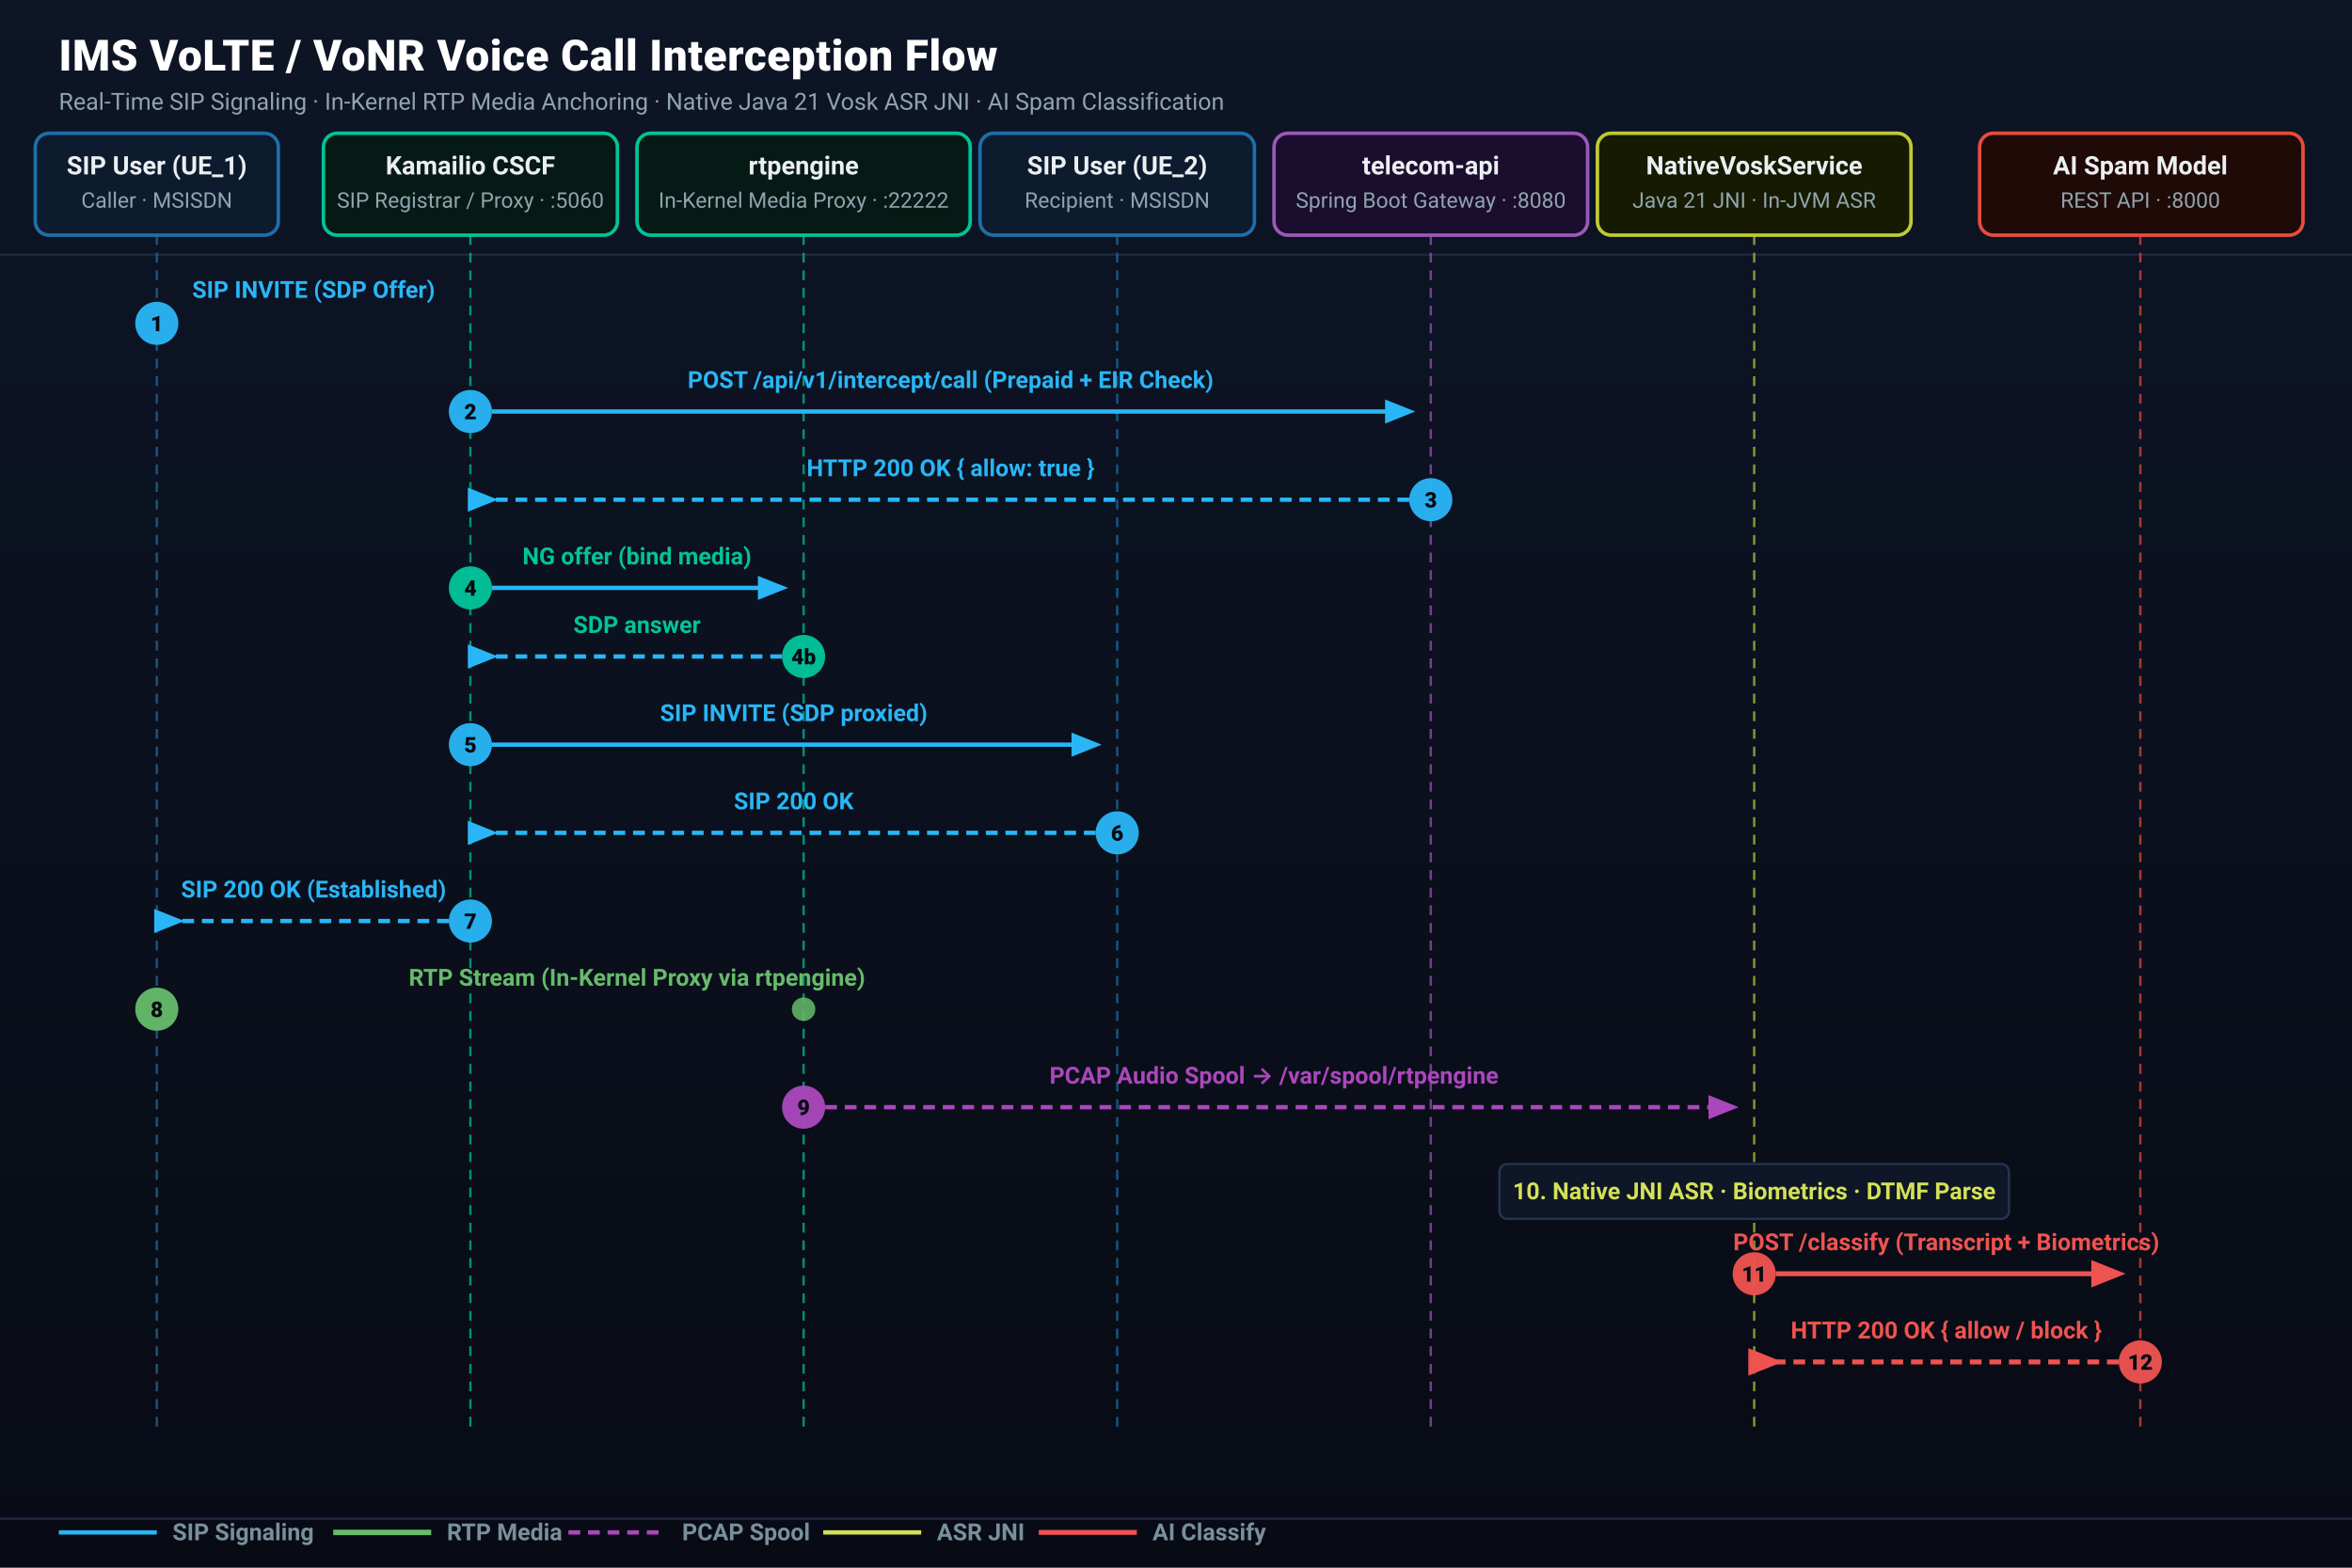
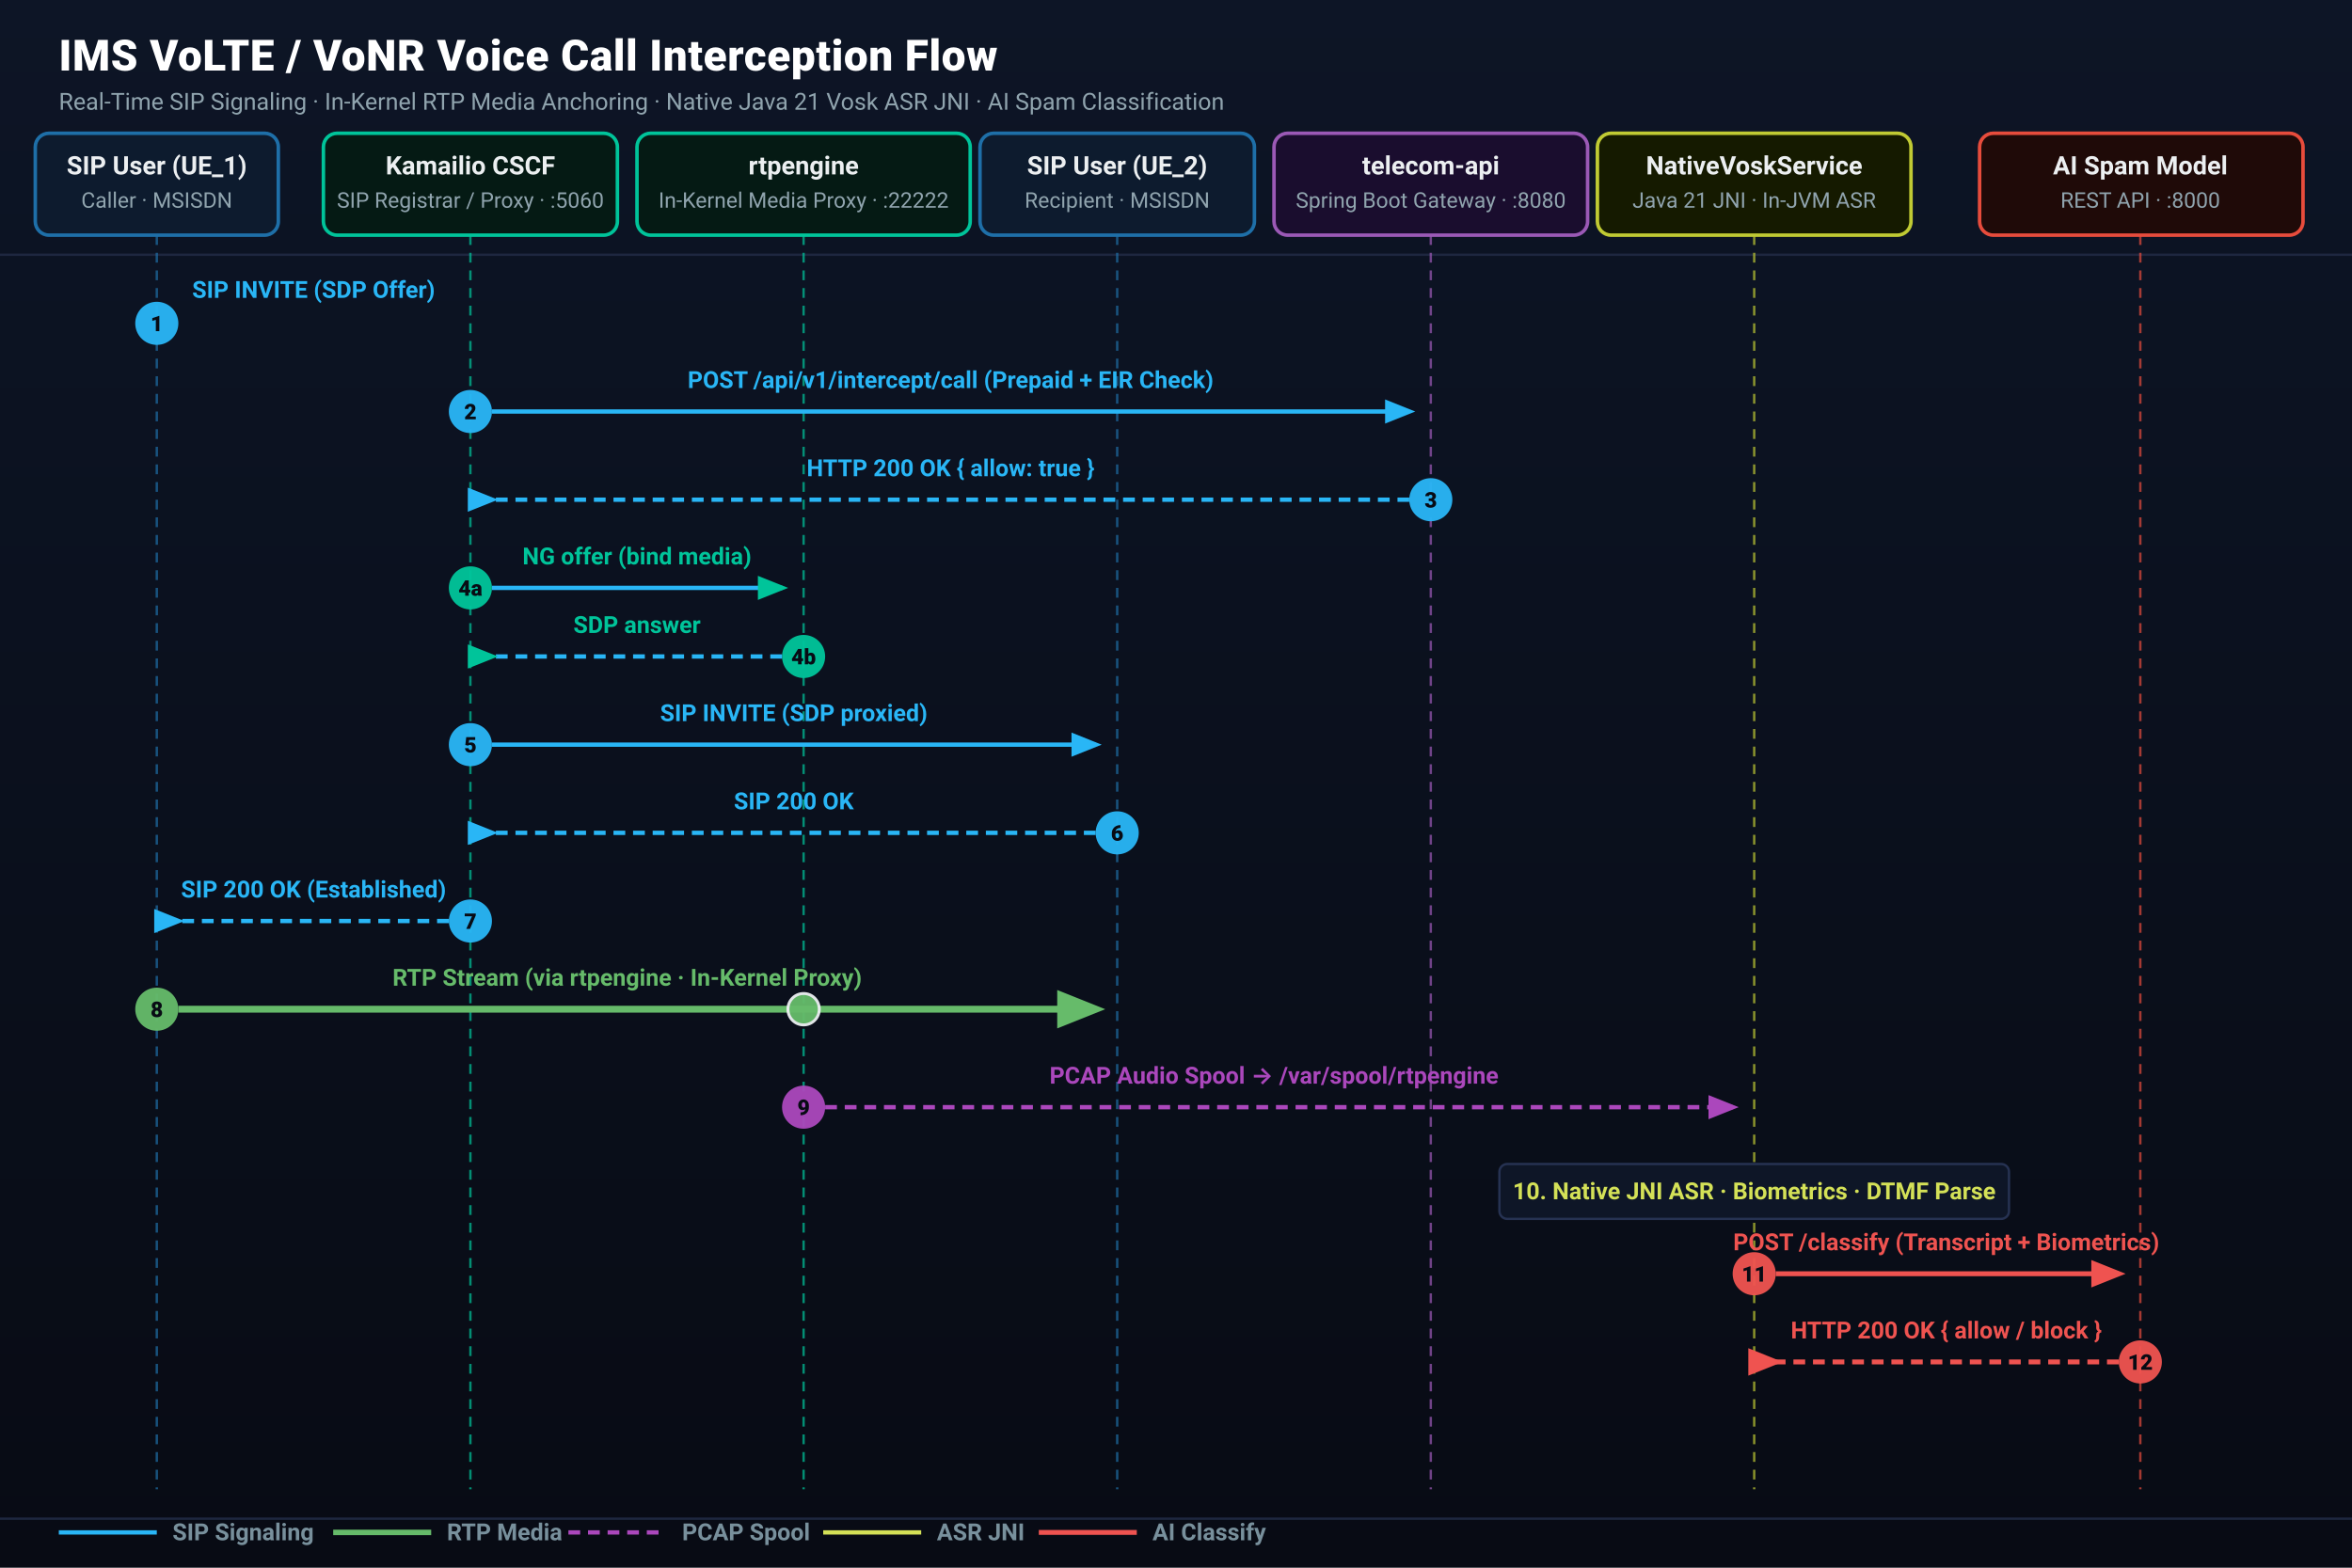
<svg xmlns="http://www.w3.org/2000/svg" viewBox="0 0 1200 800" width="100%" height="100%">
  <defs>
    <style>
      .bg { fill: #080b14; }
      .panel-client { fill: #0d1b2e; stroke: #1e6fa8; stroke-width: 1.8; }
      .panel-core   { fill: #051a14; stroke: #00c49a; stroke-width: 1.8; }
      .panel-gw     { fill: #1a0d2e; stroke: #9b59b6; stroke-width: 1.8; }
      .panel-ai     { fill: #1f0a08; stroke: #e74c3c; stroke-width: 1.8; }
      .panel-vosk   { fill: #151a00; stroke: #c0ca33; stroke-width: 1.8; }

      .badge-num { font-family: system-ui, -apple-system, BlinkMacSystemFont, 'Segoe UI', Roboto, sans-serif; font-size: 11px; font-weight: 800; fill: #080b14; }
      .title-main { font-family: system-ui, -apple-system, BlinkMacSystemFont, 'Segoe UI', Roboto, sans-serif; font-size: 22px; font-weight: 800; fill: #ffffff; letter-spacing: 0.3px; }
      .title-sub  { font-family: system-ui, -apple-system, BlinkMacSystemFont, 'Segoe UI', Roboto, sans-serif; font-size: 12px; fill: #90a4ae; }
      .node-name  { font-family: system-ui, -apple-system, BlinkMacSystemFont, 'Segoe UI', Roboto, sans-serif; font-size: 13px; font-weight: 700; fill: #eceff1; }
      .node-sub   { font-family: system-ui, -apple-system, BlinkMacSystemFont, 'Segoe UI', Roboto, sans-serif; font-size: 11px; fill: #90a4ae; }
      .lbl        { font-family: system-ui, -apple-system, BlinkMacSystemFont, 'Segoe UI', Roboto, sans-serif; font-size: 12px; font-weight: 700; }

      .lifeline-client { stroke: #1e6fa8; stroke-width: 1.2; stroke-dasharray: 5,4; opacity: 0.7; }
      .lifeline-core   { stroke: #00c49a; stroke-width: 1.2; stroke-dasharray: 5,4; opacity: 0.7; }
      .lifeline-gw     { stroke: #9b59b6; stroke-width: 1.2; stroke-dasharray: 5,4; opacity: 0.7; }
      .lifeline-ai     { stroke: #e74c3c; stroke-width: 1.2; stroke-dasharray: 5,4; opacity: 0.7; }
      .lifeline-vosk   { stroke: #c0ca33; stroke-width: 1.2; stroke-dasharray: 5,4; opacity: 0.7; }

      .arrow-sip   { stroke: #29b6f6; stroke-width: 2.2; fill: none; }
      .arrow-media { stroke: #66bb6a; stroke-width: 2.8; fill: none; }
      .arrow-spool { stroke: #ab47bc; stroke-width: 2.2; fill: none; stroke-dasharray: 6,4; }
      .arrow-asr   { stroke: #d4e157; stroke-width: 2.2; fill: none; }
      .arrow-ai    { stroke: #ef5350; stroke-width: 2.5; fill: none; }
      .arrow-resp  { stroke-dasharray: 6,4; }

      .divider { stroke: #1e2740; stroke-width: 1.2; }
      .note-box { fill: #0e1627; stroke: #263252; stroke-width: 1.2; rx: 4; }
    </style>
    <marker id="h-sip" viewBox="0 0 10 8" refX="8" refY="4" markerWidth="7" markerHeight="7" orient="auto">
      <path d="M 0 0 L 10 4 L 0 8 z" fill="#29b6f6" />
    </marker>
    <marker id="h-media" viewBox="0 0 10 8" refX="8" refY="4" markerWidth="7" markerHeight="7" orient="auto">
      <path d="M 0 0 L 10 4 L 0 8 z" fill="#66bb6a" />
    </marker>
    <marker id="h-spool" viewBox="0 0 10 8" refX="8" refY="4" markerWidth="7" markerHeight="7" orient="auto">
      <path d="M 0 0 L 10 4 L 0 8 z" fill="#ab47bc" />
    </marker>
    <marker id="h-asr" viewBox="0 0 10 8" refX="8" refY="4" markerWidth="7" markerHeight="7" orient="auto">
      <path d="M 0 0 L 10 4 L 0 8 z" fill="#d4e157" />
    </marker>
    <marker id="h-ai" viewBox="0 0 10 8" refX="8" refY="4" markerWidth="7" markerHeight="7" orient="auto">
      <path d="M 0 0 L 10 4 L 0 8 z" fill="#ef5350" />
    </marker>
    <marker id="h-sip-l" viewBox="0 0 10 8" refX="2" refY="4" markerWidth="7" markerHeight="7" orient="auto-start-reverse">
      <path d="M 10 0 L 0 4 L 10 8 z" fill="#29b6f6" />
    </marker>
    <marker id="h-ai-l" viewBox="0 0 10 8" refX="2" refY="4" markerWidth="7" markerHeight="7" orient="auto-start-reverse">
      <path d="M 10 0 L 0 4 L 10 8 z" fill="#ef5350" />
    </marker>
+     <marker id="h-core" viewBox="0 0 10 8" refX="8" refY="4" markerWidth="7" markerHeight="7" orient="auto">
+       <path d="M 0 0 L 10 4 L 0 8 z" fill="#00c49a" />
+     </marker>
+     <marker id="h-core-l" viewBox="0 0 10 8" refX="2" refY="4" markerWidth="7" markerHeight="7" orient="auto-start-reverse">
+       <path d="M 10 0 L 0 4 L 10 8 z" fill="#00c49a" />
+     </marker>
    <filter id="glow-blue" x="-20%" y="-20%" width="140%" height="140%">
      <feGaussianBlur stdDeviation="3" result="blur" />
      <feMerge>
        <feMergeNode in="blur" />
        <feMergeNode in="SourceGraphic" />
      </feMerge>
    </filter>
    <filter id="glow-green" x="-20%" y="-20%" width="140%" height="140%">
      <feGaussianBlur stdDeviation="3" result="blur" />
      <feMerge>
        <feMergeNode in="blur" />
        <feMergeNode in="SourceGraphic" />
      </feMerge>
    </filter>
    <linearGradient id="grad-bg" x1="0" y1="0" x2="0" y2="1">
      <stop offset="0%" stop-color="#0d1526" />
      <stop offset="100%" stop-color="#080b14" />
    </linearGradient>
  </defs>
  <rect width="1200" height="800" fill="url(#grad-bg)" />
  <line x1="0" y1="130" x2="1200" y2="130" class="divider" />
  <line x1="0" y1="775" x2="1200" y2="775" class="divider" />
  <text x="30" y="36" class="title-main">IMS VoLTE / VoNR Voice Call Interception Flow</text>
  <text x="30" y="56" class="title-sub">Real-Time SIP Signaling · In-Kernel RTP Media Anchoring · Native Java 21 Vosk ASR JNI · AI Spam Classification</text>
  <rect x="18" y="68" width="124" height="52" rx="7" class="panel-client" />
  <text x="80" y="89" text-anchor="middle" class="node-name">SIP User (UE_1)</text>
  <text x="80" y="106" text-anchor="middle" class="node-sub">Caller · MSISDN</text>
-   <line x1="80" y1="120" x2="80" y2="730" class="lifeline-client" />
+   <line x1="80" y1="120" x2="80" y2="760" class="lifeline-client" />
  <rect x="165" y="68" width="150" height="52" rx="7" class="panel-core" />
  <text x="240" y="89" text-anchor="middle" class="node-name">Kamailio CSCF</text>
  <text x="240" y="106" text-anchor="middle" class="node-sub">SIP Registrar / Proxy · :5060</text>
-   <line x1="240" y1="120" x2="240" y2="730" class="lifeline-core" />
+   <line x1="240" y1="120" x2="240" y2="760" class="lifeline-core" />
  <rect x="325" y="68" width="170" height="52" rx="7" class="panel-core" />
  <text x="410" y="89" text-anchor="middle" class="node-name">rtpengine</text>
  <text x="410" y="106" text-anchor="middle" class="node-sub">In-Kernel Media Proxy · :22222</text>
-   <line x1="410" y1="120" x2="410" y2="730" class="lifeline-core" />
+   <line x1="410" y1="120" x2="410" y2="760" class="lifeline-core" />
  <rect x="500" y="68" width="140" height="52" rx="7" class="panel-client" />
  <text x="570" y="89" text-anchor="middle" class="node-name">SIP User (UE_2)</text>
  <text x="570" y="106" text-anchor="middle" class="node-sub">Recipient · MSISDN</text>
-   <line x1="570" y1="120" x2="570" y2="730" class="lifeline-client" />
+   <line x1="570" y1="120" x2="570" y2="760" class="lifeline-client" />
  <rect x="650" y="68" width="160" height="52" rx="7" class="panel-gw" />
  <text x="730" y="89" text-anchor="middle" class="node-name">telecom-api</text>
  <text x="730" y="106" text-anchor="middle" class="node-sub">Spring Boot Gateway · :8080</text>
-   <line x1="730" y1="120" x2="730" y2="730" class="lifeline-gw" />
+   <line x1="730" y1="120" x2="730" y2="760" class="lifeline-gw" />
  <rect x="815" y="68" width="160" height="52" rx="7" class="panel-vosk" />
  <text x="895" y="89" text-anchor="middle" class="node-name">NativeVoskService</text>
  <text x="895" y="106" text-anchor="middle" class="node-sub">Java 21 JNI · In-JVM ASR</text>
-   <line x1="895" y1="120" x2="895" y2="730" class="lifeline-vosk" />
+   <line x1="895" y1="120" x2="895" y2="760" class="lifeline-vosk" />
  <rect x="1010" y="68" width="165" height="52" rx="7" class="panel-ai" />
  <text x="1092" y="89" text-anchor="middle" class="node-name">AI Spam Model</text>
  <text x="1092" y="106" text-anchor="middle" class="node-sub">REST API · :8000</text>
-   <line x1="1092" y1="120" x2="1092" y2="730" class="lifeline-ai" />
+   <line x1="1092" y1="120" x2="1092" y2="760" class="lifeline-ai" />
  <circle cx="80" cy="165" r="11" fill="#29b6f6" opacity="0.95" />
  <text x="80" y="169" text-anchor="middle" class="badge-num">1</text>
  <line x1="91" y1="165" x2="229" y2="165" class="arrow-sip" marker-end="url(#h-sip)" filter="url(#glow-blue)" />
  <text x="160" y="152" text-anchor="middle" class="lbl" fill="#29b6f6">SIP INVITE (SDP Offer)</text>
  <circle cx="240" cy="210" r="11" fill="#29b6f6" opacity="0.95" />
  <text x="240" y="214" text-anchor="middle" class="badge-num">2</text>
  <line x1="251" y1="210" x2="719" y2="210" class="arrow-sip" marker-end="url(#h-sip)" />
  <text x="485" y="198" text-anchor="middle" class="lbl" fill="#29b6f6">POST /api/v1/intercept/call (Prepaid + EIR Check)</text>
  <circle cx="730" cy="255" r="11" fill="#29b6f6" opacity="0.95" />
  <text x="730" y="259" text-anchor="middle" class="badge-num">3</text>
  <line x1="719" y1="255" x2="251" y2="255" class="arrow-sip arrow-resp" marker-end="url(#h-sip-l)" stroke-dasharray="6,4" />
  <text x="485" y="243" text-anchor="middle" class="lbl" fill="#29b6f6">HTTP 200 OK  { allow: true }</text>
  <circle cx="240" cy="300" r="11" fill="#00c49a" opacity="0.95" />
-   <text x="240" y="304" text-anchor="middle" class="badge-num" fill="#000">4</text>
-   <line x1="251" y1="300" x2="399" y2="300" class="arrow-sip" stroke="#00c49a" marker-end="url(#h-sip)" />
+   <text x="240" y="304" text-anchor="middle" class="badge-num" fill="#000">4a</text>
+   <line x1="251" y1="300" x2="399" y2="300" class="arrow-sip" stroke="#00c49a" marker-end="url(#h-core)" />
  <text x="325" y="288" text-anchor="middle" class="lbl" fill="#00c49a">NG offer (bind media)</text>
  <circle cx="410" cy="335" r="11" fill="#00c49a" opacity="0.95" />
  <text x="410" y="339" text-anchor="middle" class="badge-num" fill="#000">4b</text>
-   <line x1="399" y1="335" x2="251" y2="335" class="arrow-sip arrow-resp" stroke="#00c49a" stroke-dasharray="6,4" marker-end="url(#h-sip-l)" />
+   <line x1="399" y1="335" x2="251" y2="335" class="arrow-sip arrow-resp" stroke="#00c49a" stroke-dasharray="6,4" marker-end="url(#h-core-l)" />
  <text x="325" y="323" text-anchor="middle" class="lbl" fill="#00c49a">SDP answer</text>
  <circle cx="240" cy="380" r="11" fill="#29b6f6" opacity="0.95" />
  <text x="240" y="384" text-anchor="middle" class="badge-num">5</text>
  <line x1="251" y1="380" x2="559" y2="380" class="arrow-sip" marker-end="url(#h-sip)" />
  <text x="405" y="368" text-anchor="middle" class="lbl" fill="#29b6f6">SIP INVITE (SDP proxied)</text>
  <circle cx="570" cy="425" r="11" fill="#29b6f6" opacity="0.95" />
  <text x="570" y="429" text-anchor="middle" class="badge-num">6</text>
  <line x1="559" y1="425" x2="251" y2="425" class="arrow-sip arrow-resp" stroke-dasharray="6,4" marker-end="url(#h-sip-l)" />
  <text x="405" y="413" text-anchor="middle" class="lbl" fill="#29b6f6">SIP 200 OK</text>
  <circle cx="240" cy="470" r="11" fill="#29b6f6" opacity="0.95" />
  <text x="240" y="474" text-anchor="middle" class="badge-num">7</text>
  <line x1="229" y1="470" x2="91" y2="470" class="arrow-sip arrow-resp" stroke-dasharray="6,4" marker-end="url(#h-sip-l)" />
  <text x="160" y="458" text-anchor="middle" class="lbl" fill="#29b6f6">SIP 200 OK (Established)</text>
  <circle cx="80" cy="515" r="11" fill="#66bb6a" opacity="0.95" />
  <text x="80" y="519" text-anchor="middle" class="badge-num" fill="#000">8</text>
-   <line x1="91" y1="515" x2="559" y2="515" class="arrow-media" marker-end="url(#h-media)" filter="url(#glow-green)" />
-   <circle cx="410" cy="515" r="6" fill="#66bb6a" opacity="0.85" />
-   <text x="325" y="503" text-anchor="middle" class="lbl" fill="#66bb6a">RTP Stream (In-Kernel Proxy via rtpengine)</text>
+   <line x1="91" y1="515" x2="559" y2="515" stroke="#66bb6a" stroke-width="3.5" fill="none" marker-end="url(#h-media)" />
+   <circle cx="410" cy="515" r="8" fill="#66bb6a" stroke="#eceff1" stroke-width="1.5" opacity="0.95" />
+   <text x="320" y="503" text-anchor="middle" class="lbl" fill="#66bb6a">RTP Stream (via rtpengine · In-Kernel Proxy)</text>
  <circle cx="410" cy="565" r="11" fill="#ab47bc" opacity="0.95" />
  <text x="410" y="569" text-anchor="middle" class="badge-num">9</text>
  <line x1="421" y1="565" x2="884" y2="565" class="arrow-spool" marker-end="url(#h-spool)" />
  <text x="650" y="553" text-anchor="middle" class="lbl" fill="#ab47bc">PCAP Audio Spool → /var/spool/rtpengine</text>
  <rect x="765" y="594" width="260" height="28" rx="5" class="note-box" stroke="#c0ca33" />
  <text x="895" y="612" text-anchor="middle" class="lbl" fill="#d4e157">10. Native JNI ASR · Biometrics · DTMF Parse</text>
  <circle cx="895" cy="650" r="11" fill="#ef5350" opacity="0.95" />
  <text x="895" y="654" text-anchor="middle" class="badge-num">11</text>
  <line x1="906" y1="650" x2="1081" y2="650" class="arrow-ai" marker-end="url(#h-ai)" />
  <text x="993" y="638" text-anchor="middle" class="lbl" fill="#ef5350">POST /classify (Transcript + Biometrics)</text>
  <circle cx="1092" cy="695" r="11" fill="#ef5350" opacity="0.95" />
  <text x="1092" y="699" text-anchor="middle" class="badge-num">12</text>
  <line x1="1081" y1="695" x2="906" y2="695" class="arrow-ai arrow-resp" stroke-dasharray="6,4" marker-end="url(#h-ai-l)" />
  <text x="993" y="683" text-anchor="middle" class="lbl" fill="#ef5350">HTTP 200 OK { allow / block }</text>
  <line x1="30" y1="782" x2="80" y2="782" stroke="#29b6f6" stroke-width="2.2" />
  <text x="88" y="786" class="lbl" fill="#78909c" font-size="11">SIP Signaling</text>
  <line x1="170" y1="782" x2="220" y2="782" stroke="#66bb6a" stroke-width="2.8" />
  <text x="228" y="786" class="lbl" fill="#78909c" font-size="11">RTP Media</text>
  <line x1="290" y1="782" x2="340" y2="782" stroke="#ab47bc" stroke-width="2.2" stroke-dasharray="6,4" />
  <text x="348" y="786" class="lbl" fill="#78909c" font-size="11">PCAP Spool</text>
  <line x1="420" y1="782" x2="470" y2="782" stroke="#d4e157" stroke-width="2.2" />
  <text x="478" y="786" class="lbl" fill="#78909c" font-size="11">ASR JNI</text>
  <line x1="530" y1="782" x2="580" y2="782" stroke="#ef5350" stroke-width="2.5" />
  <text x="588" y="786" class="lbl" fill="#78909c" font-size="11">AI Classify</text>
</svg>
